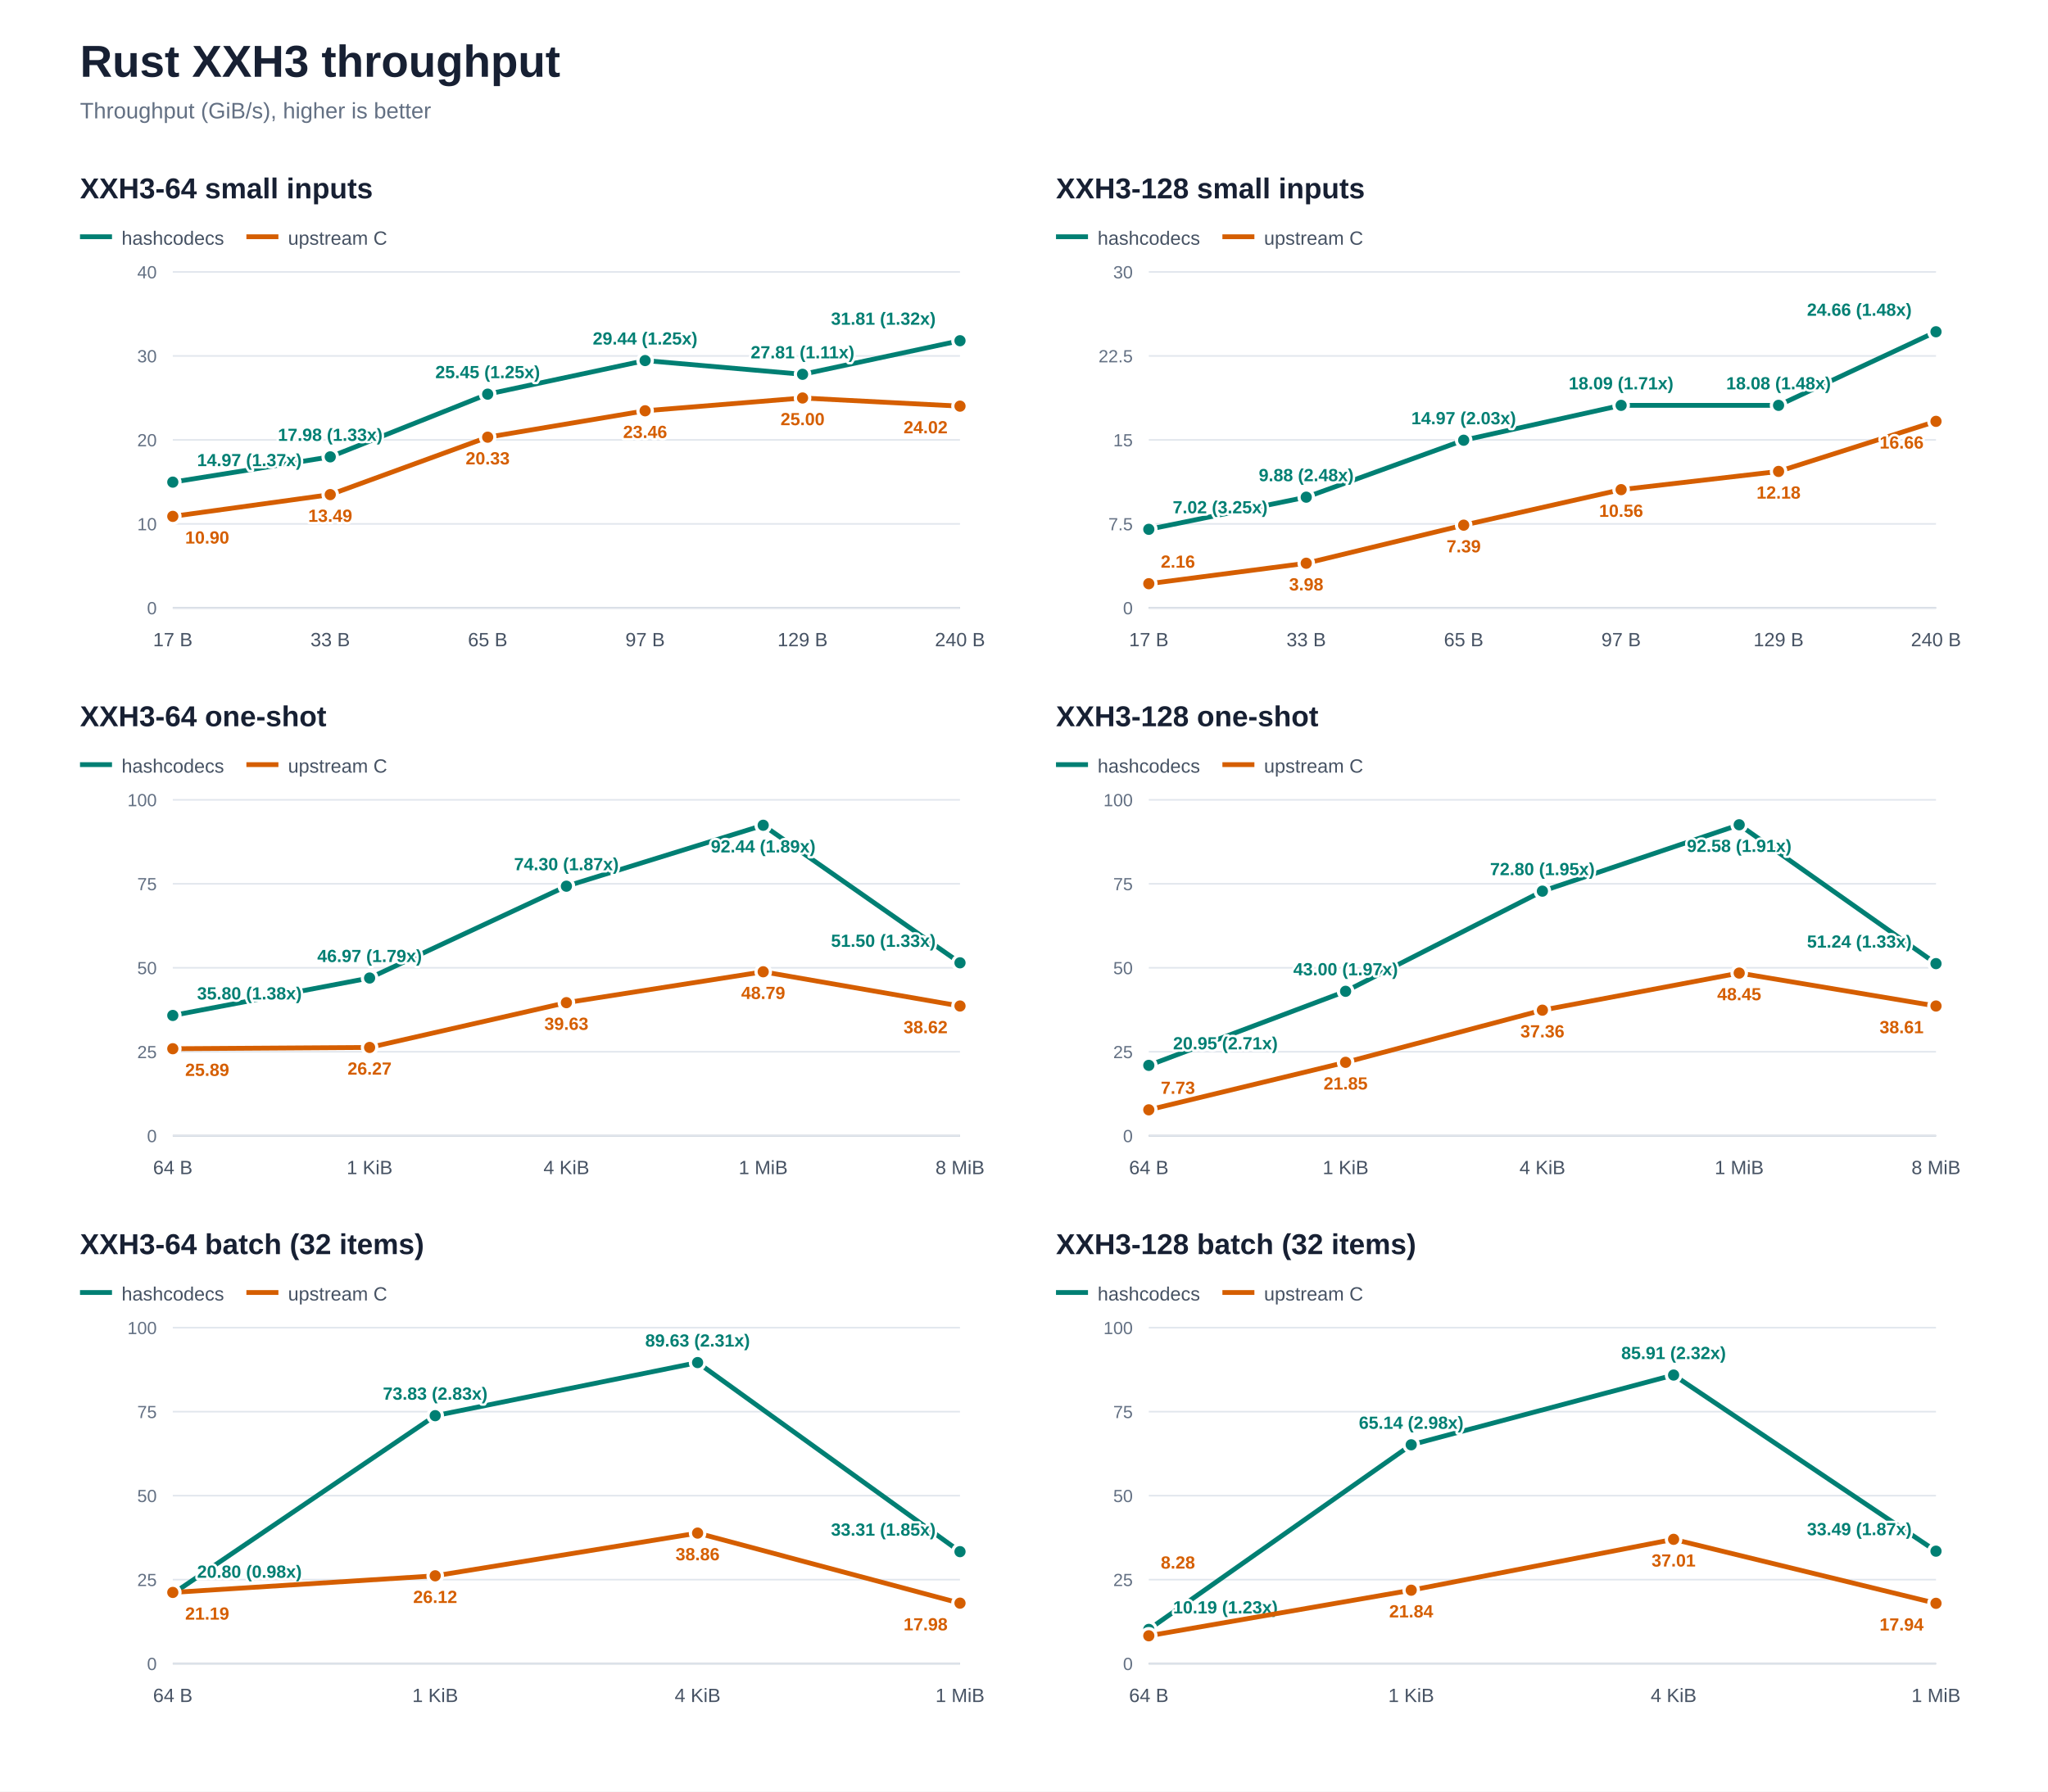
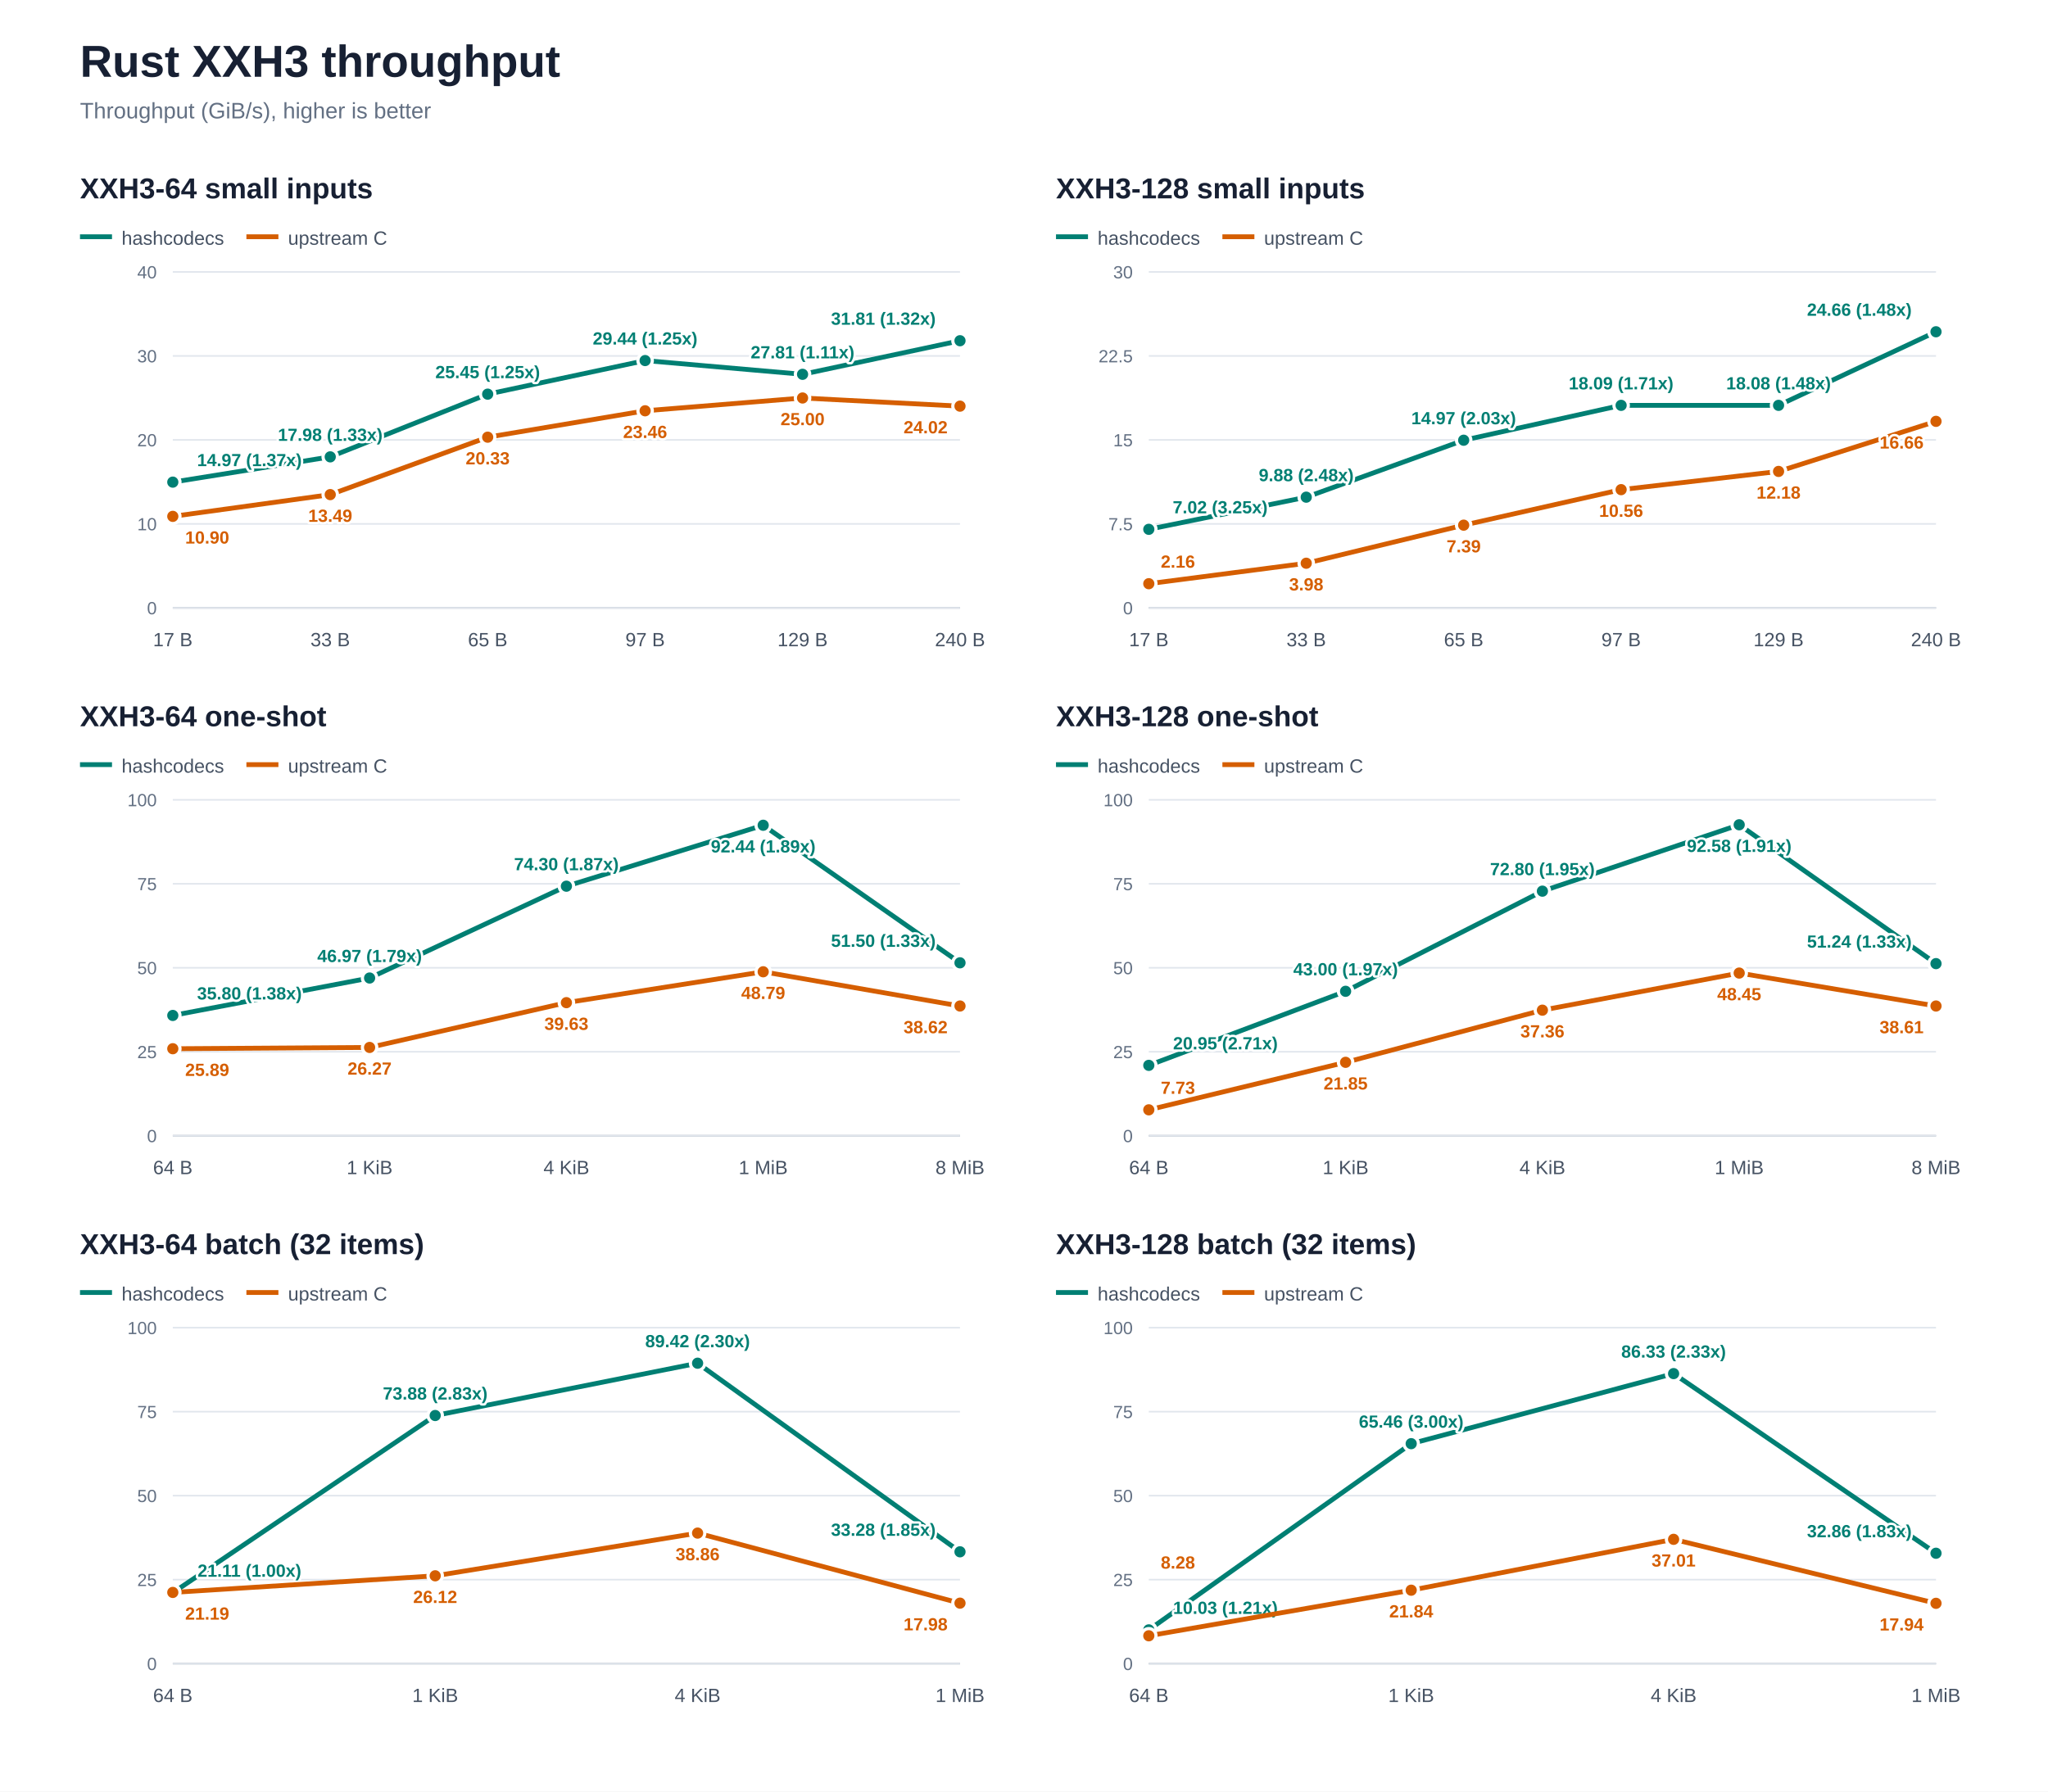
<svg xmlns="http://www.w3.org/2000/svg" width="1280" height="1120" viewBox="0 0 1280 1120" role="img" aria-labelledby="title desc">
  <rect width="100%" height="100%" fill="#ffffff" />
  <text x="50" y="48" fill="#172033" font-family="Segoe UI,Arial,sans-serif" font-size="28" font-weight="700">Rust XXH3 throughput</text>
  <text x="50" y="74" fill="#637083" font-family="Segoe UI,Arial,sans-serif" font-size="14">Throughput (GiB/s), higher is better</text>
  <text x="50" y="124" fill="#172033" font-family="Segoe UI,Arial,sans-serif" font-size="18" font-weight="600">XXH3-64 small inputs</text>
  <line x1="108" y1="380" x2="600" y2="380" stroke="#9aa5b4" />
  <line x1="50" y1="148" x2="70" y2="148" stroke="#007f73" stroke-width="3" />
  <text x="76" y="153" fill="#465263" font-family="Segoe UI,Arial,sans-serif" font-size="12">hashcodecs</text>
  <line x1="154" y1="148" x2="174" y2="148" stroke="#d55e00" stroke-width="3" />
  <text x="180" y="153" fill="#465263" font-family="Segoe UI,Arial,sans-serif" font-size="12">upstream C</text>
  <line x1="108" y1="380.0" x2="600" y2="380.0" stroke="#e1e6ed" />
  <text x="98" y="384.0" text-anchor="end" fill="#637083" font-family="Segoe UI,Arial,sans-serif" font-size="11">0</text>
  <line x1="108" y1="327.5" x2="600" y2="327.5" stroke="#e1e6ed" />
  <text x="98" y="331.5" text-anchor="end" fill="#637083" font-family="Segoe UI,Arial,sans-serif" font-size="11">10</text>
  <line x1="108" y1="275.0" x2="600" y2="275.0" stroke="#e1e6ed" />
  <text x="98" y="279.0" text-anchor="end" fill="#637083" font-family="Segoe UI,Arial,sans-serif" font-size="11">20</text>
  <line x1="108" y1="222.5" x2="600" y2="222.5" stroke="#e1e6ed" />
  <text x="98" y="226.5" text-anchor="end" fill="#637083" font-family="Segoe UI,Arial,sans-serif" font-size="11">30</text>
  <line x1="108" y1="170.0" x2="600" y2="170.0" stroke="#e1e6ed" />
  <text x="98" y="174.0" text-anchor="end" fill="#637083" font-family="Segoe UI,Arial,sans-serif" font-size="11">40</text>
  <text x="108.0" y="404" text-anchor="middle" fill="#465263" font-family="Segoe UI,Arial,sans-serif" font-size="12">17 B</text>
  <text x="206.4" y="404" text-anchor="middle" fill="#465263" font-family="Segoe UI,Arial,sans-serif" font-size="12">33 B</text>
  <text x="304.8" y="404" text-anchor="middle" fill="#465263" font-family="Segoe UI,Arial,sans-serif" font-size="12">65 B</text>
  <text x="403.2" y="404" text-anchor="middle" fill="#465263" font-family="Segoe UI,Arial,sans-serif" font-size="12">97 B</text>
  <text x="501.6" y="404" text-anchor="middle" fill="#465263" font-family="Segoe UI,Arial,sans-serif" font-size="12">129 B</text>
  <text x="600.0" y="404" text-anchor="middle" fill="#465263" font-family="Segoe UI,Arial,sans-serif" font-size="12">240 B</text>
  <polyline points="108.0,301.4 206.4,285.6 304.8,246.4 403.2,225.4 501.6,234.0 600.0,213.0" fill="none" stroke="#007f73" stroke-width="3" stroke-linejoin="round" stroke-linecap="round" />
  <circle cx="108.0" cy="301.4" r="4.5" fill="#007f73" stroke="#ffffff" stroke-width="2" />
  <text x="155.9" y="291.4" text-anchor="middle" fill="#007f73" font-family="Segoe UI,Arial,sans-serif" font-size="11" font-weight="600" paint-order="stroke" stroke="#ffffff" stroke-width="3" stroke-linejoin="round">14.97 (1.37x)</text>
  <circle cx="206.4" cy="285.6" r="4.5" fill="#007f73" stroke="#ffffff" stroke-width="2" />
  <text x="206.4" y="275.6" text-anchor="middle" fill="#007f73" font-family="Segoe UI,Arial,sans-serif" font-size="11" font-weight="600" paint-order="stroke" stroke="#ffffff" stroke-width="3" stroke-linejoin="round">17.98 (1.33x)</text>
  <circle cx="304.8" cy="246.4" r="4.5" fill="#007f73" stroke="#ffffff" stroke-width="2" />
  <text x="304.8" y="236.4" text-anchor="middle" fill="#007f73" font-family="Segoe UI,Arial,sans-serif" font-size="11" font-weight="600" paint-order="stroke" stroke="#ffffff" stroke-width="3" stroke-linejoin="round">25.45 (1.25x)</text>
  <circle cx="403.2" cy="225.4" r="4.5" fill="#007f73" stroke="#ffffff" stroke-width="2" />
  <text x="403.2" y="215.4" text-anchor="middle" fill="#007f73" font-family="Segoe UI,Arial,sans-serif" font-size="11" font-weight="600" paint-order="stroke" stroke="#ffffff" stroke-width="3" stroke-linejoin="round">29.44 (1.25x)</text>
  <circle cx="501.6" cy="234.0" r="4.5" fill="#007f73" stroke="#ffffff" stroke-width="2" />
  <text x="501.6" y="224.0" text-anchor="middle" fill="#007f73" font-family="Segoe UI,Arial,sans-serif" font-size="11" font-weight="600" paint-order="stroke" stroke="#ffffff" stroke-width="3" stroke-linejoin="round">27.81 (1.11x)</text>
  <circle cx="600.0" cy="213.0" r="4.5" fill="#007f73" stroke="#ffffff" stroke-width="2" />
  <text x="552.1" y="203.0" text-anchor="middle" fill="#007f73" font-family="Segoe UI,Arial,sans-serif" font-size="11" font-weight="600" paint-order="stroke" stroke="#ffffff" stroke-width="3" stroke-linejoin="round">31.81 (1.32x)</text>
  <polyline points="108.0,322.8 206.4,309.2 304.8,273.3 403.2,256.8 501.6,248.8 600.0,253.9" fill="none" stroke="#d55e00" stroke-width="3" stroke-linejoin="round" stroke-linecap="round" />
  <circle cx="108.0" cy="322.8" r="4.5" fill="#d55e00" stroke="#ffffff" stroke-width="2" />
  <text x="129.5" y="339.8" text-anchor="middle" fill="#d55e00" font-family="Segoe UI,Arial,sans-serif" font-size="11" font-weight="600" paint-order="stroke" stroke="#ffffff" stroke-width="3" stroke-linejoin="round">10.90</text>
  <circle cx="206.4" cy="309.2" r="4.5" fill="#d55e00" stroke="#ffffff" stroke-width="2" />
  <text x="206.4" y="326.2" text-anchor="middle" fill="#d55e00" font-family="Segoe UI,Arial,sans-serif" font-size="11" font-weight="600" paint-order="stroke" stroke="#ffffff" stroke-width="3" stroke-linejoin="round">13.49</text>
  <circle cx="304.8" cy="273.3" r="4.5" fill="#d55e00" stroke="#ffffff" stroke-width="2" />
  <text x="304.8" y="290.3" text-anchor="middle" fill="#d55e00" font-family="Segoe UI,Arial,sans-serif" font-size="11" font-weight="600" paint-order="stroke" stroke="#ffffff" stroke-width="3" stroke-linejoin="round">20.33</text>
  <circle cx="403.2" cy="256.8" r="4.5" fill="#d55e00" stroke="#ffffff" stroke-width="2" />
  <text x="403.2" y="273.8" text-anchor="middle" fill="#d55e00" font-family="Segoe UI,Arial,sans-serif" font-size="11" font-weight="600" paint-order="stroke" stroke="#ffffff" stroke-width="3" stroke-linejoin="round">23.46</text>
  <circle cx="501.6" cy="248.8" r="4.5" fill="#d55e00" stroke="#ffffff" stroke-width="2" />
  <text x="501.6" y="265.8" text-anchor="middle" fill="#d55e00" font-family="Segoe UI,Arial,sans-serif" font-size="11" font-weight="600" paint-order="stroke" stroke="#ffffff" stroke-width="3" stroke-linejoin="round">25.00</text>
  <circle cx="600.0" cy="253.9" r="4.5" fill="#d55e00" stroke="#ffffff" stroke-width="2" />
  <text x="578.5" y="270.9" text-anchor="middle" fill="#d55e00" font-family="Segoe UI,Arial,sans-serif" font-size="11" font-weight="600" paint-order="stroke" stroke="#ffffff" stroke-width="3" stroke-linejoin="round">24.02</text>
  <text x="660" y="124" fill="#172033" font-family="Segoe UI,Arial,sans-serif" font-size="18" font-weight="600">XXH3-128 small inputs</text>
  <line x1="718" y1="380" x2="1210" y2="380" stroke="#9aa5b4" />
  <line x1="660" y1="148" x2="680" y2="148" stroke="#007f73" stroke-width="3" />
  <text x="686" y="153" fill="#465263" font-family="Segoe UI,Arial,sans-serif" font-size="12">hashcodecs</text>
  <line x1="764" y1="148" x2="784" y2="148" stroke="#d55e00" stroke-width="3" />
  <text x="790" y="153" fill="#465263" font-family="Segoe UI,Arial,sans-serif" font-size="12">upstream C</text>
  <line x1="718" y1="380.0" x2="1210" y2="380.0" stroke="#e1e6ed" />
  <text x="708" y="384.0" text-anchor="end" fill="#637083" font-family="Segoe UI,Arial,sans-serif" font-size="11">0</text>
  <line x1="718" y1="327.5" x2="1210" y2="327.5" stroke="#e1e6ed" />
  <text x="708" y="331.5" text-anchor="end" fill="#637083" font-family="Segoe UI,Arial,sans-serif" font-size="11">7.5</text>
  <line x1="718" y1="275.0" x2="1210" y2="275.0" stroke="#e1e6ed" />
  <text x="708" y="279.0" text-anchor="end" fill="#637083" font-family="Segoe UI,Arial,sans-serif" font-size="11">15</text>
  <line x1="718" y1="222.5" x2="1210" y2="222.5" stroke="#e1e6ed" />
  <text x="708" y="226.5" text-anchor="end" fill="#637083" font-family="Segoe UI,Arial,sans-serif" font-size="11">22.5</text>
  <line x1="718" y1="170.0" x2="1210" y2="170.0" stroke="#e1e6ed" />
  <text x="708" y="174.0" text-anchor="end" fill="#637083" font-family="Segoe UI,Arial,sans-serif" font-size="11">30</text>
  <text x="718.0" y="404" text-anchor="middle" fill="#465263" font-family="Segoe UI,Arial,sans-serif" font-size="12">17 B</text>
  <text x="816.4" y="404" text-anchor="middle" fill="#465263" font-family="Segoe UI,Arial,sans-serif" font-size="12">33 B</text>
  <text x="914.8" y="404" text-anchor="middle" fill="#465263" font-family="Segoe UI,Arial,sans-serif" font-size="12">65 B</text>
  <text x="1013.2" y="404" text-anchor="middle" fill="#465263" font-family="Segoe UI,Arial,sans-serif" font-size="12">97 B</text>
  <text x="1111.6" y="404" text-anchor="middle" fill="#465263" font-family="Segoe UI,Arial,sans-serif" font-size="12">129 B</text>
  <text x="1210.0" y="404" text-anchor="middle" fill="#465263" font-family="Segoe UI,Arial,sans-serif" font-size="12">240 B</text>
  <polyline points="718.0,330.9 816.4,310.8 914.8,275.2 1013.2,253.4 1111.6,253.4 1210.0,207.4" fill="none" stroke="#007f73" stroke-width="3" stroke-linejoin="round" stroke-linecap="round" />
  <circle cx="718.0" cy="330.9" r="4.5" fill="#007f73" stroke="#ffffff" stroke-width="2" />
  <text x="762.6" y="320.9" text-anchor="middle" fill="#007f73" font-family="Segoe UI,Arial,sans-serif" font-size="11" font-weight="600" paint-order="stroke" stroke="#ffffff" stroke-width="3" stroke-linejoin="round">7.02 (3.25x)</text>
  <circle cx="816.4" cy="310.8" r="4.5" fill="#007f73" stroke="#ffffff" stroke-width="2" />
  <text x="816.4" y="300.8" text-anchor="middle" fill="#007f73" font-family="Segoe UI,Arial,sans-serif" font-size="11" font-weight="600" paint-order="stroke" stroke="#ffffff" stroke-width="3" stroke-linejoin="round">9.88 (2.48x)</text>
  <circle cx="914.8" cy="275.2" r="4.5" fill="#007f73" stroke="#ffffff" stroke-width="2" />
  <text x="914.8" y="265.2" text-anchor="middle" fill="#007f73" font-family="Segoe UI,Arial,sans-serif" font-size="11" font-weight="600" paint-order="stroke" stroke="#ffffff" stroke-width="3" stroke-linejoin="round">14.97 (2.03x)</text>
  <circle cx="1013.2" cy="253.4" r="4.5" fill="#007f73" stroke="#ffffff" stroke-width="2" />
  <text x="1013.2" y="243.4" text-anchor="middle" fill="#007f73" font-family="Segoe UI,Arial,sans-serif" font-size="11" font-weight="600" paint-order="stroke" stroke="#ffffff" stroke-width="3" stroke-linejoin="round">18.09 (1.71x)</text>
  <circle cx="1111.6" cy="253.4" r="4.5" fill="#007f73" stroke="#ffffff" stroke-width="2" />
  <text x="1111.6" y="243.4" text-anchor="middle" fill="#007f73" font-family="Segoe UI,Arial,sans-serif" font-size="11" font-weight="600" paint-order="stroke" stroke="#ffffff" stroke-width="3" stroke-linejoin="round">18.08 (1.48x)</text>
  <circle cx="1210.0" cy="207.4" r="4.5" fill="#007f73" stroke="#ffffff" stroke-width="2" />
  <text x="1162.1" y="197.4" text-anchor="middle" fill="#007f73" font-family="Segoe UI,Arial,sans-serif" font-size="11" font-weight="600" paint-order="stroke" stroke="#ffffff" stroke-width="3" stroke-linejoin="round">24.66 (1.48x)</text>
  <polyline points="718.0,364.9 816.4,352.1 914.8,328.3 1013.2,306.1 1111.6,294.7 1210.0,263.4" fill="none" stroke="#d55e00" stroke-width="3" stroke-linejoin="round" stroke-linecap="round" />
  <circle cx="718.0" cy="364.9" r="4.5" fill="#d55e00" stroke="#ffffff" stroke-width="2" />
  <text x="736.2" y="354.9" text-anchor="middle" fill="#d55e00" font-family="Segoe UI,Arial,sans-serif" font-size="11" font-weight="600" paint-order="stroke" stroke="#ffffff" stroke-width="3" stroke-linejoin="round">2.16</text>
  <circle cx="816.4" cy="352.1" r="4.5" fill="#d55e00" stroke="#ffffff" stroke-width="2" />
  <text x="816.4" y="369.1" text-anchor="middle" fill="#d55e00" font-family="Segoe UI,Arial,sans-serif" font-size="11" font-weight="600" paint-order="stroke" stroke="#ffffff" stroke-width="3" stroke-linejoin="round">3.98</text>
  <circle cx="914.8" cy="328.3" r="4.5" fill="#d55e00" stroke="#ffffff" stroke-width="2" />
  <text x="914.8" y="345.3" text-anchor="middle" fill="#d55e00" font-family="Segoe UI,Arial,sans-serif" font-size="11" font-weight="600" paint-order="stroke" stroke="#ffffff" stroke-width="3" stroke-linejoin="round">7.39</text>
  <circle cx="1013.2" cy="306.1" r="4.5" fill="#d55e00" stroke="#ffffff" stroke-width="2" />
  <text x="1013.2" y="323.1" text-anchor="middle" fill="#d55e00" font-family="Segoe UI,Arial,sans-serif" font-size="11" font-weight="600" paint-order="stroke" stroke="#ffffff" stroke-width="3" stroke-linejoin="round">10.56</text>
  <circle cx="1111.6" cy="294.7" r="4.5" fill="#d55e00" stroke="#ffffff" stroke-width="2" />
  <text x="1111.6" y="311.7" text-anchor="middle" fill="#d55e00" font-family="Segoe UI,Arial,sans-serif" font-size="11" font-weight="600" paint-order="stroke" stroke="#ffffff" stroke-width="3" stroke-linejoin="round">12.18</text>
  <circle cx="1210.0" cy="263.4" r="4.5" fill="#d55e00" stroke="#ffffff" stroke-width="2" />
  <text x="1188.5" y="280.4" text-anchor="middle" fill="#d55e00" font-family="Segoe UI,Arial,sans-serif" font-size="11" font-weight="600" paint-order="stroke" stroke="#ffffff" stroke-width="3" stroke-linejoin="round">16.66</text>
  <text x="50" y="454" fill="#172033" font-family="Segoe UI,Arial,sans-serif" font-size="18" font-weight="600">XXH3-64 one-shot</text>
  <line x1="108" y1="710" x2="600" y2="710" stroke="#9aa5b4" />
  <line x1="50" y1="478" x2="70" y2="478" stroke="#007f73" stroke-width="3" />
  <text x="76" y="483" fill="#465263" font-family="Segoe UI,Arial,sans-serif" font-size="12">hashcodecs</text>
  <line x1="154" y1="478" x2="174" y2="478" stroke="#d55e00" stroke-width="3" />
  <text x="180" y="483" fill="#465263" font-family="Segoe UI,Arial,sans-serif" font-size="12">upstream C</text>
  <line x1="108" y1="710.0" x2="600" y2="710.0" stroke="#e1e6ed" />
  <text x="98" y="714.0" text-anchor="end" fill="#637083" font-family="Segoe UI,Arial,sans-serif" font-size="11">0</text>
  <line x1="108" y1="657.5" x2="600" y2="657.5" stroke="#e1e6ed" />
  <text x="98" y="661.5" text-anchor="end" fill="#637083" font-family="Segoe UI,Arial,sans-serif" font-size="11">25</text>
  <line x1="108" y1="605.0" x2="600" y2="605.0" stroke="#e1e6ed" />
  <text x="98" y="609.0" text-anchor="end" fill="#637083" font-family="Segoe UI,Arial,sans-serif" font-size="11">50</text>
  <line x1="108" y1="552.5" x2="600" y2="552.5" stroke="#e1e6ed" />
  <text x="98" y="556.5" text-anchor="end" fill="#637083" font-family="Segoe UI,Arial,sans-serif" font-size="11">75</text>
  <line x1="108" y1="500.0" x2="600" y2="500.0" stroke="#e1e6ed" />
  <text x="98" y="504.0" text-anchor="end" fill="#637083" font-family="Segoe UI,Arial,sans-serif" font-size="11">100</text>
  <text x="108.0" y="734" text-anchor="middle" fill="#465263" font-family="Segoe UI,Arial,sans-serif" font-size="12">64 B</text>
  <text x="231.0" y="734" text-anchor="middle" fill="#465263" font-family="Segoe UI,Arial,sans-serif" font-size="12">1 KiB</text>
  <text x="354.0" y="734" text-anchor="middle" fill="#465263" font-family="Segoe UI,Arial,sans-serif" font-size="12">4 KiB</text>
  <text x="477.0" y="734" text-anchor="middle" fill="#465263" font-family="Segoe UI,Arial,sans-serif" font-size="12">1 MiB</text>
  <text x="600.0" y="734" text-anchor="middle" fill="#465263" font-family="Segoe UI,Arial,sans-serif" font-size="12">8 MiB</text>
  <polyline points="108.0,634.8 231.0,611.4 354.0,554.0 477.0,515.9 600.0,601.9" fill="none" stroke="#007f73" stroke-width="3" stroke-linejoin="round" stroke-linecap="round" />
  <circle cx="108.0" cy="634.8" r="4.5" fill="#007f73" stroke="#ffffff" stroke-width="2" />
  <text x="155.9" y="624.8" text-anchor="middle" fill="#007f73" font-family="Segoe UI,Arial,sans-serif" font-size="11" font-weight="600" paint-order="stroke" stroke="#ffffff" stroke-width="3" stroke-linejoin="round">35.80 (1.38x)</text>
  <circle cx="231.0" cy="611.4" r="4.5" fill="#007f73" stroke="#ffffff" stroke-width="2" />
  <text x="231.0" y="601.4" text-anchor="middle" fill="#007f73" font-family="Segoe UI,Arial,sans-serif" font-size="11" font-weight="600" paint-order="stroke" stroke="#ffffff" stroke-width="3" stroke-linejoin="round">46.97 (1.79x)</text>
  <circle cx="354.0" cy="554.0" r="4.5" fill="#007f73" stroke="#ffffff" stroke-width="2" />
  <text x="354.0" y="544.0" text-anchor="middle" fill="#007f73" font-family="Segoe UI,Arial,sans-serif" font-size="11" font-weight="600" paint-order="stroke" stroke="#ffffff" stroke-width="3" stroke-linejoin="round">74.30 (1.87x)</text>
  <circle cx="477.0" cy="515.9" r="4.5" fill="#007f73" stroke="#ffffff" stroke-width="2" />
  <text x="477.0" y="532.9" text-anchor="middle" fill="#007f73" font-family="Segoe UI,Arial,sans-serif" font-size="11" font-weight="600" paint-order="stroke" stroke="#ffffff" stroke-width="3" stroke-linejoin="round">92.44 (1.89x)</text>
  <circle cx="600.0" cy="601.9" r="4.5" fill="#007f73" stroke="#ffffff" stroke-width="2" />
  <text x="552.1" y="591.9" text-anchor="middle" fill="#007f73" font-family="Segoe UI,Arial,sans-serif" font-size="11" font-weight="600" paint-order="stroke" stroke="#ffffff" stroke-width="3" stroke-linejoin="round">51.50 (1.33x)</text>
  <polyline points="108.0,655.6 231.0,654.8 354.0,626.8 477.0,607.5 600.0,628.9" fill="none" stroke="#d55e00" stroke-width="3" stroke-linejoin="round" stroke-linecap="round" />
  <circle cx="108.0" cy="655.6" r="4.5" fill="#d55e00" stroke="#ffffff" stroke-width="2" />
  <text x="129.5" y="672.6" text-anchor="middle" fill="#d55e00" font-family="Segoe UI,Arial,sans-serif" font-size="11" font-weight="600" paint-order="stroke" stroke="#ffffff" stroke-width="3" stroke-linejoin="round">25.89</text>
  <circle cx="231.0" cy="654.8" r="4.5" fill="#d55e00" stroke="#ffffff" stroke-width="2" />
  <text x="231.0" y="671.8" text-anchor="middle" fill="#d55e00" font-family="Segoe UI,Arial,sans-serif" font-size="11" font-weight="600" paint-order="stroke" stroke="#ffffff" stroke-width="3" stroke-linejoin="round">26.27</text>
  <circle cx="354.0" cy="626.8" r="4.5" fill="#d55e00" stroke="#ffffff" stroke-width="2" />
  <text x="354.0" y="643.8" text-anchor="middle" fill="#d55e00" font-family="Segoe UI,Arial,sans-serif" font-size="11" font-weight="600" paint-order="stroke" stroke="#ffffff" stroke-width="3" stroke-linejoin="round">39.63</text>
  <circle cx="477.0" cy="607.5" r="4.5" fill="#d55e00" stroke="#ffffff" stroke-width="2" />
  <text x="477.0" y="624.5" text-anchor="middle" fill="#d55e00" font-family="Segoe UI,Arial,sans-serif" font-size="11" font-weight="600" paint-order="stroke" stroke="#ffffff" stroke-width="3" stroke-linejoin="round">48.79</text>
  <circle cx="600.0" cy="628.9" r="4.5" fill="#d55e00" stroke="#ffffff" stroke-width="2" />
  <text x="578.5" y="645.9" text-anchor="middle" fill="#d55e00" font-family="Segoe UI,Arial,sans-serif" font-size="11" font-weight="600" paint-order="stroke" stroke="#ffffff" stroke-width="3" stroke-linejoin="round">38.62</text>
  <text x="660" y="454" fill="#172033" font-family="Segoe UI,Arial,sans-serif" font-size="18" font-weight="600">XXH3-128 one-shot</text>
  <line x1="718" y1="710" x2="1210" y2="710" stroke="#9aa5b4" />
  <line x1="660" y1="478" x2="680" y2="478" stroke="#007f73" stroke-width="3" />
  <text x="686" y="483" fill="#465263" font-family="Segoe UI,Arial,sans-serif" font-size="12">hashcodecs</text>
  <line x1="764" y1="478" x2="784" y2="478" stroke="#d55e00" stroke-width="3" />
  <text x="790" y="483" fill="#465263" font-family="Segoe UI,Arial,sans-serif" font-size="12">upstream C</text>
  <line x1="718" y1="710.0" x2="1210" y2="710.0" stroke="#e1e6ed" />
  <text x="708" y="714.0" text-anchor="end" fill="#637083" font-family="Segoe UI,Arial,sans-serif" font-size="11">0</text>
  <line x1="718" y1="657.5" x2="1210" y2="657.5" stroke="#e1e6ed" />
  <text x="708" y="661.5" text-anchor="end" fill="#637083" font-family="Segoe UI,Arial,sans-serif" font-size="11">25</text>
  <line x1="718" y1="605.0" x2="1210" y2="605.0" stroke="#e1e6ed" />
  <text x="708" y="609.0" text-anchor="end" fill="#637083" font-family="Segoe UI,Arial,sans-serif" font-size="11">50</text>
  <line x1="718" y1="552.5" x2="1210" y2="552.5" stroke="#e1e6ed" />
  <text x="708" y="556.5" text-anchor="end" fill="#637083" font-family="Segoe UI,Arial,sans-serif" font-size="11">75</text>
  <line x1="718" y1="500.0" x2="1210" y2="500.0" stroke="#e1e6ed" />
  <text x="708" y="504.0" text-anchor="end" fill="#637083" font-family="Segoe UI,Arial,sans-serif" font-size="11">100</text>
  <text x="718.0" y="734" text-anchor="middle" fill="#465263" font-family="Segoe UI,Arial,sans-serif" font-size="12">64 B</text>
  <text x="841.0" y="734" text-anchor="middle" fill="#465263" font-family="Segoe UI,Arial,sans-serif" font-size="12">1 KiB</text>
  <text x="964.0" y="734" text-anchor="middle" fill="#465263" font-family="Segoe UI,Arial,sans-serif" font-size="12">4 KiB</text>
  <text x="1087.0" y="734" text-anchor="middle" fill="#465263" font-family="Segoe UI,Arial,sans-serif" font-size="12">1 MiB</text>
  <text x="1210.0" y="734" text-anchor="middle" fill="#465263" font-family="Segoe UI,Arial,sans-serif" font-size="12">8 MiB</text>
  <polyline points="718.0,666.0 841.0,619.7 964.0,557.1 1087.0,515.6 1210.0,602.4" fill="none" stroke="#007f73" stroke-width="3" stroke-linejoin="round" stroke-linecap="round" />
  <circle cx="718.0" cy="666.0" r="4.5" fill="#007f73" stroke="#ffffff" stroke-width="2" />
  <text x="765.9" y="656.0" text-anchor="middle" fill="#007f73" font-family="Segoe UI,Arial,sans-serif" font-size="11" font-weight="600" paint-order="stroke" stroke="#ffffff" stroke-width="3" stroke-linejoin="round">20.95 (2.71x)</text>
  <circle cx="841.0" cy="619.7" r="4.5" fill="#007f73" stroke="#ffffff" stroke-width="2" />
  <text x="841.0" y="609.7" text-anchor="middle" fill="#007f73" font-family="Segoe UI,Arial,sans-serif" font-size="11" font-weight="600" paint-order="stroke" stroke="#ffffff" stroke-width="3" stroke-linejoin="round">43.00 (1.97x)</text>
  <circle cx="964.0" cy="557.1" r="4.5" fill="#007f73" stroke="#ffffff" stroke-width="2" />
  <text x="964.0" y="547.1" text-anchor="middle" fill="#007f73" font-family="Segoe UI,Arial,sans-serif" font-size="11" font-weight="600" paint-order="stroke" stroke="#ffffff" stroke-width="3" stroke-linejoin="round">72.80 (1.95x)</text>
  <circle cx="1087.0" cy="515.6" r="4.5" fill="#007f73" stroke="#ffffff" stroke-width="2" />
  <text x="1087.0" y="532.6" text-anchor="middle" fill="#007f73" font-family="Segoe UI,Arial,sans-serif" font-size="11" font-weight="600" paint-order="stroke" stroke="#ffffff" stroke-width="3" stroke-linejoin="round">92.58 (1.91x)</text>
  <circle cx="1210.0" cy="602.4" r="4.5" fill="#007f73" stroke="#ffffff" stroke-width="2" />
  <text x="1162.1" y="592.4" text-anchor="middle" fill="#007f73" font-family="Segoe UI,Arial,sans-serif" font-size="11" font-weight="600" paint-order="stroke" stroke="#ffffff" stroke-width="3" stroke-linejoin="round">51.24 (1.33x)</text>
  <polyline points="718.0,693.8 841.0,664.1 964.0,631.5 1087.0,608.3 1210.0,628.9" fill="none" stroke="#d55e00" stroke-width="3" stroke-linejoin="round" stroke-linecap="round" />
  <circle cx="718.0" cy="693.8" r="4.5" fill="#d55e00" stroke="#ffffff" stroke-width="2" />
  <text x="736.2" y="683.8" text-anchor="middle" fill="#d55e00" font-family="Segoe UI,Arial,sans-serif" font-size="11" font-weight="600" paint-order="stroke" stroke="#ffffff" stroke-width="3" stroke-linejoin="round">7.73</text>
  <circle cx="841.0" cy="664.1" r="4.5" fill="#d55e00" stroke="#ffffff" stroke-width="2" />
  <text x="841.0" y="681.1" text-anchor="middle" fill="#d55e00" font-family="Segoe UI,Arial,sans-serif" font-size="11" font-weight="600" paint-order="stroke" stroke="#ffffff" stroke-width="3" stroke-linejoin="round">21.85</text>
  <circle cx="964.0" cy="631.5" r="4.5" fill="#d55e00" stroke="#ffffff" stroke-width="2" />
  <text x="964.0" y="648.5" text-anchor="middle" fill="#d55e00" font-family="Segoe UI,Arial,sans-serif" font-size="11" font-weight="600" paint-order="stroke" stroke="#ffffff" stroke-width="3" stroke-linejoin="round">37.36</text>
  <circle cx="1087.0" cy="608.3" r="4.5" fill="#d55e00" stroke="#ffffff" stroke-width="2" />
  <text x="1087.0" y="625.3" text-anchor="middle" fill="#d55e00" font-family="Segoe UI,Arial,sans-serif" font-size="11" font-weight="600" paint-order="stroke" stroke="#ffffff" stroke-width="3" stroke-linejoin="round">48.45</text>
  <circle cx="1210.0" cy="628.9" r="4.5" fill="#d55e00" stroke="#ffffff" stroke-width="2" />
  <text x="1188.5" y="645.9" text-anchor="middle" fill="#d55e00" font-family="Segoe UI,Arial,sans-serif" font-size="11" font-weight="600" paint-order="stroke" stroke="#ffffff" stroke-width="3" stroke-linejoin="round">38.61</text>
  <text x="50" y="784" fill="#172033" font-family="Segoe UI,Arial,sans-serif" font-size="18" font-weight="600">XXH3-64 batch (32 items)</text>
  <line x1="108" y1="1040" x2="600" y2="1040" stroke="#9aa5b4" />
  <line x1="50" y1="808" x2="70" y2="808" stroke="#007f73" stroke-width="3" />
  <text x="76" y="813" fill="#465263" font-family="Segoe UI,Arial,sans-serif" font-size="12">hashcodecs</text>
  <line x1="154" y1="808" x2="174" y2="808" stroke="#d55e00" stroke-width="3" />
  <text x="180" y="813" fill="#465263" font-family="Segoe UI,Arial,sans-serif" font-size="12">upstream C</text>
  <line x1="108" y1="1040.0" x2="600" y2="1040.0" stroke="#e1e6ed" />
  <text x="98" y="1044.0" text-anchor="end" fill="#637083" font-family="Segoe UI,Arial,sans-serif" font-size="11">0</text>
  <line x1="108" y1="987.5" x2="600" y2="987.5" stroke="#e1e6ed" />
  <text x="98" y="991.5" text-anchor="end" fill="#637083" font-family="Segoe UI,Arial,sans-serif" font-size="11">25</text>
  <line x1="108" y1="935.0" x2="600" y2="935.0" stroke="#e1e6ed" />
  <text x="98" y="939.0" text-anchor="end" fill="#637083" font-family="Segoe UI,Arial,sans-serif" font-size="11">50</text>
  <line x1="108" y1="882.5" x2="600" y2="882.5" stroke="#e1e6ed" />
  <text x="98" y="886.5" text-anchor="end" fill="#637083" font-family="Segoe UI,Arial,sans-serif" font-size="11">75</text>
  <line x1="108" y1="830.0" x2="600" y2="830.0" stroke="#e1e6ed" />
  <text x="98" y="834.0" text-anchor="end" fill="#637083" font-family="Segoe UI,Arial,sans-serif" font-size="11">100</text>
  <text x="108.0" y="1064" text-anchor="middle" fill="#465263" font-family="Segoe UI,Arial,sans-serif" font-size="12">64 B</text>
  <text x="272.0" y="1064" text-anchor="middle" fill="#465263" font-family="Segoe UI,Arial,sans-serif" font-size="12">1 KiB</text>
  <text x="436.0" y="1064" text-anchor="middle" fill="#465263" font-family="Segoe UI,Arial,sans-serif" font-size="12">4 KiB</text>
  <text x="600.0" y="1064" text-anchor="middle" fill="#465263" font-family="Segoe UI,Arial,sans-serif" font-size="12">1 MiB</text>
-   <polyline points="108.0,996.3 272.0,885.0 436.0,851.8 600.0,970.0" fill="none" stroke="#007f73" stroke-width="3" stroke-linejoin="round" stroke-linecap="round" />
-   <circle cx="108.0" cy="996.3" r="4.5" fill="#007f73" stroke="#ffffff" stroke-width="2" />
-   <text x="155.9" y="986.3" text-anchor="middle" fill="#007f73" font-family="Segoe UI,Arial,sans-serif" font-size="11" font-weight="600" paint-order="stroke" stroke="#ffffff" stroke-width="3" stroke-linejoin="round">20.80 (0.98x)</text>
-   <circle cx="272.0" cy="885.0" r="4.5" fill="#007f73" stroke="#ffffff" stroke-width="2" />
-   <text x="272.0" y="875.0" text-anchor="middle" fill="#007f73" font-family="Segoe UI,Arial,sans-serif" font-size="11" font-weight="600" paint-order="stroke" stroke="#ffffff" stroke-width="3" stroke-linejoin="round">73.83 (2.83x)</text>
-   <circle cx="436.0" cy="851.8" r="4.5" fill="#007f73" stroke="#ffffff" stroke-width="2" />
-   <text x="436.0" y="841.8" text-anchor="middle" fill="#007f73" font-family="Segoe UI,Arial,sans-serif" font-size="11" font-weight="600" paint-order="stroke" stroke="#ffffff" stroke-width="3" stroke-linejoin="round">89.63 (2.31x)</text>
-   <circle cx="600.0" cy="970.0" r="4.5" fill="#007f73" stroke="#ffffff" stroke-width="2" />
-   <text x="552.1" y="960.0" text-anchor="middle" fill="#007f73" font-family="Segoe UI,Arial,sans-serif" font-size="11" font-weight="600" paint-order="stroke" stroke="#ffffff" stroke-width="3" stroke-linejoin="round">33.31 (1.85x)</text>
+   <polyline points="108.0,995.7 272.0,884.9 436.0,852.2 600.0,970.1" fill="none" stroke="#007f73" stroke-width="3" stroke-linejoin="round" stroke-linecap="round" />
+   <circle cx="108.0" cy="995.7" r="4.5" fill="#007f73" stroke="#ffffff" stroke-width="2" />
+   <text x="155.9" y="985.7" text-anchor="middle" fill="#007f73" font-family="Segoe UI,Arial,sans-serif" font-size="11" font-weight="600" paint-order="stroke" stroke="#ffffff" stroke-width="3" stroke-linejoin="round">21.11 (1.00x)</text>
+   <circle cx="272.0" cy="884.9" r="4.5" fill="#007f73" stroke="#ffffff" stroke-width="2" />
+   <text x="272.0" y="874.9" text-anchor="middle" fill="#007f73" font-family="Segoe UI,Arial,sans-serif" font-size="11" font-weight="600" paint-order="stroke" stroke="#ffffff" stroke-width="3" stroke-linejoin="round">73.88 (2.83x)</text>
+   <circle cx="436.0" cy="852.2" r="4.5" fill="#007f73" stroke="#ffffff" stroke-width="2" />
+   <text x="436.0" y="842.2" text-anchor="middle" fill="#007f73" font-family="Segoe UI,Arial,sans-serif" font-size="11" font-weight="600" paint-order="stroke" stroke="#ffffff" stroke-width="3" stroke-linejoin="round">89.42 (2.30x)</text>
+   <circle cx="600.0" cy="970.1" r="4.5" fill="#007f73" stroke="#ffffff" stroke-width="2" />
+   <text x="552.1" y="960.1" text-anchor="middle" fill="#007f73" font-family="Segoe UI,Arial,sans-serif" font-size="11" font-weight="600" paint-order="stroke" stroke="#ffffff" stroke-width="3" stroke-linejoin="round">33.28 (1.85x)</text>
  <polyline points="108.0,995.5 272.0,985.1 436.0,958.4 600.0,1002.2" fill="none" stroke="#d55e00" stroke-width="3" stroke-linejoin="round" stroke-linecap="round" />
  <circle cx="108.0" cy="995.5" r="4.5" fill="#d55e00" stroke="#ffffff" stroke-width="2" />
  <text x="129.5" y="1012.5" text-anchor="middle" fill="#d55e00" font-family="Segoe UI,Arial,sans-serif" font-size="11" font-weight="600" paint-order="stroke" stroke="#ffffff" stroke-width="3" stroke-linejoin="round">21.19</text>
  <circle cx="272.0" cy="985.1" r="4.5" fill="#d55e00" stroke="#ffffff" stroke-width="2" />
  <text x="272.0" y="1002.1" text-anchor="middle" fill="#d55e00" font-family="Segoe UI,Arial,sans-serif" font-size="11" font-weight="600" paint-order="stroke" stroke="#ffffff" stroke-width="3" stroke-linejoin="round">26.12</text>
  <circle cx="436.0" cy="958.4" r="4.5" fill="#d55e00" stroke="#ffffff" stroke-width="2" />
  <text x="436.0" y="975.4" text-anchor="middle" fill="#d55e00" font-family="Segoe UI,Arial,sans-serif" font-size="11" font-weight="600" paint-order="stroke" stroke="#ffffff" stroke-width="3" stroke-linejoin="round">38.86</text>
  <circle cx="600.0" cy="1002.2" r="4.5" fill="#d55e00" stroke="#ffffff" stroke-width="2" />
  <text x="578.5" y="1019.2" text-anchor="middle" fill="#d55e00" font-family="Segoe UI,Arial,sans-serif" font-size="11" font-weight="600" paint-order="stroke" stroke="#ffffff" stroke-width="3" stroke-linejoin="round">17.98</text>
  <text x="660" y="784" fill="#172033" font-family="Segoe UI,Arial,sans-serif" font-size="18" font-weight="600">XXH3-128 batch (32 items)</text>
  <line x1="718" y1="1040" x2="1210" y2="1040" stroke="#9aa5b4" />
  <line x1="660" y1="808" x2="680" y2="808" stroke="#007f73" stroke-width="3" />
  <text x="686" y="813" fill="#465263" font-family="Segoe UI,Arial,sans-serif" font-size="12">hashcodecs</text>
  <line x1="764" y1="808" x2="784" y2="808" stroke="#d55e00" stroke-width="3" />
  <text x="790" y="813" fill="#465263" font-family="Segoe UI,Arial,sans-serif" font-size="12">upstream C</text>
  <line x1="718" y1="1040.0" x2="1210" y2="1040.0" stroke="#e1e6ed" />
  <text x="708" y="1044.0" text-anchor="end" fill="#637083" font-family="Segoe UI,Arial,sans-serif" font-size="11">0</text>
  <line x1="718" y1="987.5" x2="1210" y2="987.5" stroke="#e1e6ed" />
  <text x="708" y="991.5" text-anchor="end" fill="#637083" font-family="Segoe UI,Arial,sans-serif" font-size="11">25</text>
  <line x1="718" y1="935.0" x2="1210" y2="935.0" stroke="#e1e6ed" />
  <text x="708" y="939.0" text-anchor="end" fill="#637083" font-family="Segoe UI,Arial,sans-serif" font-size="11">50</text>
  <line x1="718" y1="882.5" x2="1210" y2="882.5" stroke="#e1e6ed" />
  <text x="708" y="886.5" text-anchor="end" fill="#637083" font-family="Segoe UI,Arial,sans-serif" font-size="11">75</text>
  <line x1="718" y1="830.0" x2="1210" y2="830.0" stroke="#e1e6ed" />
  <text x="708" y="834.0" text-anchor="end" fill="#637083" font-family="Segoe UI,Arial,sans-serif" font-size="11">100</text>
  <text x="718.0" y="1064" text-anchor="middle" fill="#465263" font-family="Segoe UI,Arial,sans-serif" font-size="12">64 B</text>
  <text x="882.0" y="1064" text-anchor="middle" fill="#465263" font-family="Segoe UI,Arial,sans-serif" font-size="12">1 KiB</text>
  <text x="1046.0" y="1064" text-anchor="middle" fill="#465263" font-family="Segoe UI,Arial,sans-serif" font-size="12">4 KiB</text>
  <text x="1210.0" y="1064" text-anchor="middle" fill="#465263" font-family="Segoe UI,Arial,sans-serif" font-size="12">1 MiB</text>
-   <polyline points="718.0,1018.6 882.0,903.2 1046.0,859.6 1210.0,969.7" fill="none" stroke="#007f73" stroke-width="3" stroke-linejoin="round" stroke-linecap="round" />
-   <circle cx="718.0" cy="1018.6" r="4.5" fill="#007f73" stroke="#ffffff" stroke-width="2" />
-   <text x="765.9" y="1008.6" text-anchor="middle" fill="#007f73" font-family="Segoe UI,Arial,sans-serif" font-size="11" font-weight="600" paint-order="stroke" stroke="#ffffff" stroke-width="3" stroke-linejoin="round">10.19 (1.23x)</text>
-   <circle cx="882.0" cy="903.2" r="4.5" fill="#007f73" stroke="#ffffff" stroke-width="2" />
-   <text x="882.0" y="893.2" text-anchor="middle" fill="#007f73" font-family="Segoe UI,Arial,sans-serif" font-size="11" font-weight="600" paint-order="stroke" stroke="#ffffff" stroke-width="3" stroke-linejoin="round">65.14 (2.98x)</text>
-   <circle cx="1046.0" cy="859.6" r="4.5" fill="#007f73" stroke="#ffffff" stroke-width="2" />
-   <text x="1046.0" y="849.6" text-anchor="middle" fill="#007f73" font-family="Segoe UI,Arial,sans-serif" font-size="11" font-weight="600" paint-order="stroke" stroke="#ffffff" stroke-width="3" stroke-linejoin="round">85.91 (2.32x)</text>
-   <circle cx="1210.0" cy="969.7" r="4.5" fill="#007f73" stroke="#ffffff" stroke-width="2" />
-   <text x="1162.1" y="959.7" text-anchor="middle" fill="#007f73" font-family="Segoe UI,Arial,sans-serif" font-size="11" font-weight="600" paint-order="stroke" stroke="#ffffff" stroke-width="3" stroke-linejoin="round">33.49 (1.87x)</text>
+   <polyline points="718.0,1018.9 882.0,902.5 1046.0,858.7 1210.0,971.0" fill="none" stroke="#007f73" stroke-width="3" stroke-linejoin="round" stroke-linecap="round" />
+   <circle cx="718.0" cy="1018.9" r="4.5" fill="#007f73" stroke="#ffffff" stroke-width="2" />
+   <text x="765.9" y="1008.9" text-anchor="middle" fill="#007f73" font-family="Segoe UI,Arial,sans-serif" font-size="11" font-weight="600" paint-order="stroke" stroke="#ffffff" stroke-width="3" stroke-linejoin="round">10.03 (1.21x)</text>
+   <circle cx="882.0" cy="902.5" r="4.5" fill="#007f73" stroke="#ffffff" stroke-width="2" />
+   <text x="882.0" y="892.5" text-anchor="middle" fill="#007f73" font-family="Segoe UI,Arial,sans-serif" font-size="11" font-weight="600" paint-order="stroke" stroke="#ffffff" stroke-width="3" stroke-linejoin="round">65.46 (3.00x)</text>
+   <circle cx="1046.0" cy="858.7" r="4.5" fill="#007f73" stroke="#ffffff" stroke-width="2" />
+   <text x="1046.0" y="848.7" text-anchor="middle" fill="#007f73" font-family="Segoe UI,Arial,sans-serif" font-size="11" font-weight="600" paint-order="stroke" stroke="#ffffff" stroke-width="3" stroke-linejoin="round">86.33 (2.33x)</text>
+   <circle cx="1210.0" cy="971.0" r="4.5" fill="#007f73" stroke="#ffffff" stroke-width="2" />
+   <text x="1162.1" y="961.0" text-anchor="middle" fill="#007f73" font-family="Segoe UI,Arial,sans-serif" font-size="11" font-weight="600" paint-order="stroke" stroke="#ffffff" stroke-width="3" stroke-linejoin="round">32.86 (1.83x)</text>
  <polyline points="718.0,1022.6 882.0,994.1 1046.0,962.3 1210.0,1002.3" fill="none" stroke="#d55e00" stroke-width="3" stroke-linejoin="round" stroke-linecap="round" />
  <circle cx="718.0" cy="1022.6" r="4.5" fill="#d55e00" stroke="#ffffff" stroke-width="2" />
  <text x="736.2" y="980.6" text-anchor="middle" fill="#d55e00" font-family="Segoe UI,Arial,sans-serif" font-size="11" font-weight="600" paint-order="stroke" stroke="#ffffff" stroke-width="3" stroke-linejoin="round">8.28</text>
  <circle cx="882.0" cy="994.1" r="4.5" fill="#d55e00" stroke="#ffffff" stroke-width="2" />
  <text x="882.0" y="1011.1" text-anchor="middle" fill="#d55e00" font-family="Segoe UI,Arial,sans-serif" font-size="11" font-weight="600" paint-order="stroke" stroke="#ffffff" stroke-width="3" stroke-linejoin="round">21.84</text>
  <circle cx="1046.0" cy="962.3" r="4.5" fill="#d55e00" stroke="#ffffff" stroke-width="2" />
  <text x="1046.0" y="979.3" text-anchor="middle" fill="#d55e00" font-family="Segoe UI,Arial,sans-serif" font-size="11" font-weight="600" paint-order="stroke" stroke="#ffffff" stroke-width="3" stroke-linejoin="round">37.01</text>
  <circle cx="1210.0" cy="1002.3" r="4.5" fill="#d55e00" stroke="#ffffff" stroke-width="2" />
  <text x="1188.5" y="1019.3" text-anchor="middle" fill="#d55e00" font-family="Segoe UI,Arial,sans-serif" font-size="11" font-weight="600" paint-order="stroke" stroke="#ffffff" stroke-width="3" stroke-linejoin="round">17.94</text>
</svg>
